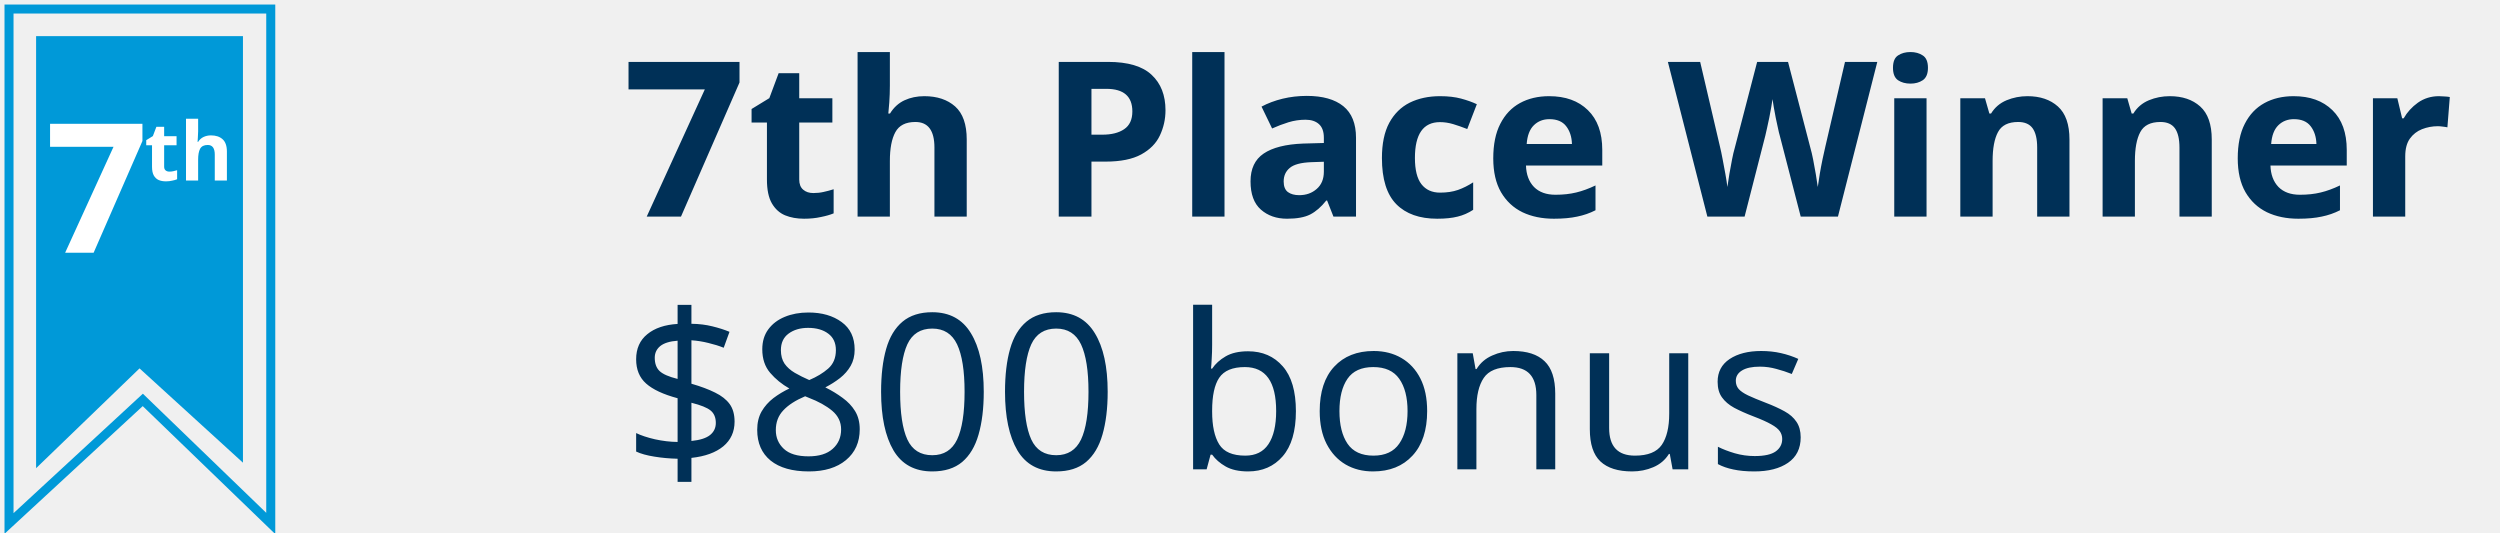
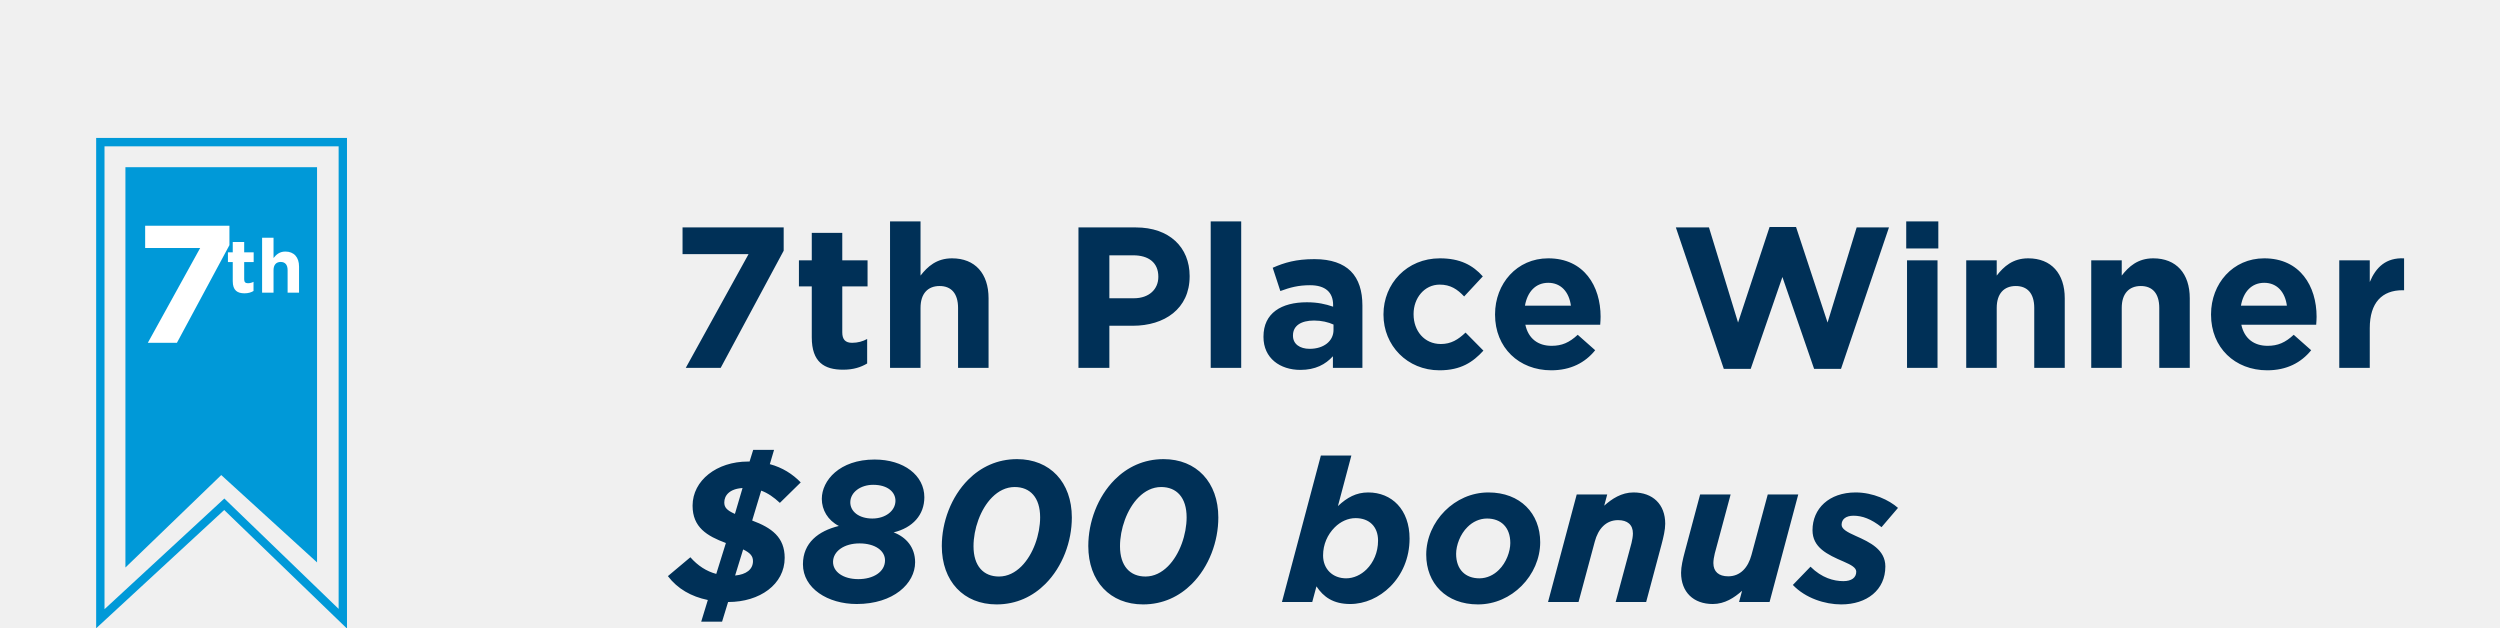
- <svg xmlns="http://www.w3.org/2000/svg" width="277px" height="59px" viewBox="0 0 277 59" version="1.1">
+ <svg xmlns="http://www.w3.org/2000/svg" width="299px" height="75px" viewBox="0 0 299 75" version="1.1">
  <defs />
-   <g id="MockUp" stroke="none" stroke-width="1" fill="none" fill-rule="evenodd">
-     <g id="Desktop-HD-Revised1116" transform="translate(-801, -4127)">
-       <g id="7th" transform="translate(790, 4111)">
-         <g id="Group" stroke-width="1" fill-rule="evenodd" transform="translate(12, 17)">
-           <polygon id="Path-4" fill="#0099D8" points="25.919 3 25.919 50.265 14.46 39.817 3 50.875 3 3" />
-           <polygon id="Path-3" stroke="#0099D8" points="0 0 0 57 14.822 43.31 29 57 29 0" />
-           <text id="th" font-family="Gotham-Bold, Gotham" font-size="9" font-weight="bold" fill="#FFFFFF">
-             <tspan x="15" y="19">th</tspan>
-           </text>
-           <text id="7" font-family="Gotham-Bold, Gotham" font-size="20" font-weight="bold" fill="#FFFFFF">
-             <tspan x="4" y="27">7</tspan>
-           </text>
-         </g>
-         <text id="7th-Place-Winner-$80" font-family="Gotham-Bold, Gotham" font-size="24" font-weight="bold" line-spacing="28" fill="#003057">
-           <tspan x="80" y="40">7th Place Winner</tspan>
-           <tspan x="80" y="68" font-family="Gotham-Book, Gotham" font-weight="300">$800 bonus</tspan>
-         </text>
+   <g id="Symbols" stroke="none" stroke-width="1" fill="none" fill-rule="evenodd">
+     <g id="7th">
+       <g id="Group" transform="translate(12, 17)">
+         <polygon id="Path-4" fill="#0099D8" points="25.919 3 25.919 50.265 14.46 39.817 3 50.875 3 3" />
+         <polygon id="Path-3" stroke="#0099D8" points="0 0 0 57 14.822 43.31 29 57 29 0" />
+         <path d="M17.241,18.081 C17.7,18.081 18.033,17.973 18.321,17.802 L18.321,16.704 C18.123,16.812 17.898,16.875 17.646,16.875 C17.34,16.875 17.205,16.722 17.205,16.407 L17.205,14.346 L18.339,14.346 L18.339,13.176 L17.205,13.176 L17.205,11.943 L15.837,11.943 L15.837,13.176 L15.261,13.176 L15.261,14.346 L15.837,14.346 L15.837,16.632 C15.837,17.748 16.404,18.081 17.241,18.081 Z M19.347,18 L20.715,18 L20.715,15.309 C20.715,14.661 21.048,14.328 21.57,14.328 C22.092,14.328 22.398,14.661 22.398,15.309 L22.398,18 L23.766,18 L23.766,14.877 C23.766,13.77 23.163,13.086 22.128,13.086 C21.435,13.086 21.03,13.455 20.715,13.86 L20.715,11.43 L19.347,11.43 L19.347,18 Z" id="th" fill="#FFFFFF" />
+         <polygon id="7" fill="#FFFFFF" points="5.68 24 9.16 24 15.44 12.32 15.44 10 5.36 10 5.36 12.66 11.94 12.66" />
      </g>
+       <path d="M82.016,44 L86.192,44 L93.728,29.984 L93.728,27.2 L81.632,27.2 L81.632,30.392 L89.528,30.392 L82.016,44 Z M100.832,44.216 C102.056,44.216 102.944,43.928 103.712,43.472 L103.712,40.544 C103.184,40.832 102.584,41 101.912,41 C101.096,41 100.736,40.592 100.736,39.752 L100.736,34.256 L103.76,34.256 L103.76,31.136 L100.736,31.136 L100.736,27.848 L97.088,27.848 L97.088,31.136 L95.552,31.136 L95.552,34.256 L97.088,34.256 L97.088,40.352 C97.088,43.328 98.6,44.216 100.832,44.216 Z M106.448,44 L110.096,44 L110.096,36.824 C110.096,35.096 110.984,34.208 112.376,34.208 C113.768,34.208 114.584,35.096 114.584,36.824 L114.584,44 L118.232,44 L118.232,35.672 C118.232,32.72 116.624,30.896 113.864,30.896 C112.016,30.896 110.936,31.88 110.096,32.96 L110.096,26.48 L106.448,26.48 L106.448,44 Z M128.984,44 L128.984,27.2 L135.848,27.2 C139.856,27.2 142.28,29.576 142.28,33.008 L142.28,33.056 C142.28,36.944 139.256,38.96 135.488,38.96 L132.68,38.96 L132.68,44 L128.984,44 Z M132.68,35.672 L135.608,35.672 C137.456,35.672 138.536,34.568 138.536,33.128 L138.536,33.08 C138.536,31.424 137.384,30.536 135.536,30.536 L132.68,30.536 L132.68,35.672 Z M144.8,44 L148.448,44 L148.448,26.48 L144.8,26.48 L144.8,44 Z M155.528,44.24 C153.104,44.24 151.112,42.848 151.112,40.304 L151.112,40.256 C151.112,37.448 153.248,36.152 156.296,36.152 C157.592,36.152 158.528,36.368 159.44,36.68 L159.44,36.464 C159.44,34.952 158.504,34.112 156.68,34.112 C155.288,34.112 154.304,34.376 153.128,34.808 L152.216,32.024 C153.632,31.4 155.024,30.992 157.208,30.992 C159.2,30.992 160.64,31.52 161.552,32.432 C162.512,33.392 162.944,34.808 162.944,36.536 L162.944,44 L159.416,44 L159.416,42.608 C158.528,43.592 157.304,44.24 155.528,44.24 Z M156.632,41.72 C158.336,41.72 159.488,40.784 159.488,39.464 L159.488,38.816 C158.864,38.528 158.048,38.336 157.16,38.336 C155.6,38.336 154.64,38.96 154.64,40.112 L154.64,40.16 C154.64,41.144 155.456,41.72 156.632,41.72 Z M172.16,44.288 C174.728,44.288 176.168,43.304 177.416,41.936 L175.28,39.776 C174.392,40.616 173.552,41.144 172.328,41.144 C170.336,41.144 169.064,39.56 169.064,37.592 L169.064,37.544 C169.064,35.648 170.36,34.04 172.184,34.04 C173.48,34.04 174.296,34.592 175.112,35.456 L177.344,33.056 C176.144,31.712 174.632,30.896 172.208,30.896 C168.272,30.896 165.464,33.92 165.464,37.592 L165.464,37.64 C165.464,41.312 168.296,44.288 172.16,44.288 Z M185.528,44.288 C181.664,44.288 178.808,41.576 178.808,37.64 L178.808,37.592 C178.808,33.92 181.424,30.896 185.168,30.896 C189.464,30.896 191.432,34.232 191.432,37.88 C191.432,38.168 191.408,38.504 191.384,38.84 L182.432,38.84 C182.792,40.496 183.944,41.36 185.576,41.36 C186.8,41.36 187.688,40.976 188.696,40.04 L190.784,41.888 C189.584,43.376 187.856,44.288 185.528,44.288 Z M182.384,36.56 L187.88,36.56 C187.664,34.928 186.704,33.824 185.168,33.824 C183.656,33.824 182.672,34.904 182.384,36.56 Z M206.168,44.12 L209.384,44.12 L213.176,33.128 L216.968,44.12 L220.184,44.12 L225.92,27.2 L222.056,27.2 L218.576,38.576 L214.808,27.152 L211.64,27.152 L207.872,38.576 L204.392,27.2 L200.432,27.2 L206.168,44.12 Z M227.984,29.72 L231.824,29.72 L231.824,26.48 L227.984,26.48 L227.984,29.72 Z M228.08,44 L231.728,44 L231.728,31.136 L228.08,31.136 L228.08,44 Z M235.16,44 L238.808,44 L238.808,36.824 C238.808,35.096 239.696,34.208 241.088,34.208 C242.48,34.208 243.296,35.096 243.296,36.824 L243.296,44 L246.944,44 L246.944,35.672 C246.944,32.72 245.336,30.896 242.576,30.896 C240.728,30.896 239.648,31.88 238.808,32.96 L238.808,31.136 L235.16,31.136 L235.16,44 Z M250.112,44 L253.76,44 L253.76,36.824 C253.76,35.096 254.648,34.208 256.04,34.208 C257.432,34.208 258.248,35.096 258.248,36.824 L258.248,44 L261.896,44 L261.896,35.672 C261.896,32.72 260.288,30.896 257.528,30.896 C255.68,30.896 254.6,31.88 253.76,32.96 L253.76,31.136 L250.112,31.136 L250.112,44 Z M271.16,44.288 C267.296,44.288 264.44,41.576 264.44,37.64 L264.44,37.592 C264.44,33.92 267.056,30.896 270.8,30.896 C275.096,30.896 277.064,34.232 277.064,37.88 C277.064,38.168 277.04,38.504 277.016,38.84 L268.064,38.84 C268.424,40.496 269.576,41.36 271.208,41.36 C272.432,41.36 273.32,40.976 274.328,40.04 L276.416,41.888 C275.216,43.376 273.488,44.288 271.16,44.288 Z M268.016,36.56 L273.512,36.56 C273.296,34.928 272.336,33.824 270.8,33.824 C269.288,33.824 268.304,34.904 268.016,36.56 Z M279.776,44 L283.424,44 L283.424,39.248 C283.424,36.176 284.912,34.712 287.336,34.712 L287.528,34.712 L287.528,30.896 C285.368,30.8 284.168,31.952 283.424,33.728 L283.424,31.136 L279.776,31.136 L279.776,44 Z M90.08,53.808 L92.576,53.808 L92.072,55.512 C93.584,55.92 94.784,56.688 95.768,57.696 L93.272,60.144 C92.552,59.472 91.832,58.968 91.04,58.68 L89.96,62.256 C92.288,63.12 93.848,64.248 93.848,66.72 C93.848,69.888 90.872,72 87.104,72 L87.08,72 L86.36,74.352 L83.864,74.352 L84.656,71.76 C82.664,71.352 81.032,70.416 79.88,68.904 L82.568,66.648 C83.456,67.656 84.488,68.328 85.664,68.64 L86.816,64.944 C84.56,64.104 82.832,63.072 82.832,60.48 C82.832,57.456 85.736,55.2 89.456,55.2 L89.648,55.2 L90.08,53.808 Z M86.624,60.096 C86.624,60.672 86.912,61.032 87.896,61.464 L88.808,58.368 C87.248,58.464 86.624,59.256 86.624,60.096 Z M90.056,67.104 C90.056,66.504 89.72,66.12 88.88,65.712 L87.92,68.832 C89.24,68.712 90.056,68.112 90.056,67.104 Z M102.464,72.24 C99.008,72.24 96.032,70.368 96.032,67.488 C96.032,64.92 97.88,63.504 100.328,62.904 C99.008,62.232 98.288,60.984 98.288,59.664 C98.288,57.48 100.4,54.96 104.6,54.96 C108.104,54.96 110.552,56.856 110.552,59.472 C110.552,61.584 109.16,63.12 106.88,63.672 C108.392,64.248 109.448,65.472 109.448,67.248 C109.448,69.792 106.856,72.24 102.464,72.24 Z M102.656,69.264 C104.456,69.264 105.824,68.4 105.848,67.056 C105.872,65.856 104.648,64.992 102.8,64.992 C100.952,64.992 99.656,65.928 99.632,67.176 C99.608,68.376 100.832,69.264 102.656,69.264 Z M104.336,62.016 C105.896,62.016 107.072,61.104 107.096,59.928 C107.12,58.872 106.184,57.984 104.432,57.984 C102.92,57.984 101.72,58.872 101.696,60.048 C101.672,61.152 102.704,62.016 104.336,62.016 Z M121.64,54.912 C125.576,54.912 128.192,57.672 128.192,61.896 C128.192,64.752 127.088,67.776 125.024,69.84 C123.536,71.328 121.568,72.288 119.192,72.288 C115.256,72.288 112.64,69.528 112.64,65.304 C112.64,62.448 113.744,59.424 115.808,57.36 C117.296,55.872 119.264,54.912 121.64,54.912 Z M119.48,68.952 C120.512,68.952 121.424,68.472 122.168,67.728 C123.584,66.312 124.4,63.912 124.4,61.872 C124.4,59.496 123.2,58.248 121.352,58.248 C120.32,58.248 119.408,58.728 118.664,59.472 C117.248,60.888 116.432,63.288 116.432,65.328 C116.432,67.704 117.632,68.952 119.48,68.952 Z M139.16,54.912 C143.096,54.912 145.712,57.672 145.712,61.896 C145.712,64.752 144.608,67.776 142.544,69.84 C141.056,71.328 139.088,72.288 136.712,72.288 C132.776,72.288 130.16,69.528 130.16,65.304 C130.16,62.448 131.264,59.424 133.328,57.36 C134.816,55.872 136.784,54.912 139.16,54.912 Z M137,68.952 C138.032,68.952 138.944,68.472 139.688,67.728 C141.104,66.312 141.92,63.912 141.92,61.872 C141.92,59.496 140.72,58.248 138.872,58.248 C137.84,58.248 136.928,58.728 136.184,59.472 C134.768,60.888 133.952,63.288 133.952,65.328 C133.952,67.704 135.152,68.952 137,68.952 Z M161.48,72.24 C159.464,72.24 158.288,71.4 157.448,70.128 L156.944,72 L153.32,72 L157.976,54.48 L161.624,54.48 L160.016,60.528 C161.12,59.496 162.2,58.896 163.64,58.896 C166.448,58.896 168.584,60.936 168.584,64.416 C168.584,66.768 167.672,68.76 166.28,70.152 C164.96,71.472 163.232,72.24 161.48,72.24 Z M161,69.168 C161.888,69.168 162.776,68.76 163.448,68.088 C164.264,67.272 164.816,66.072 164.816,64.656 C164.816,62.976 163.76,61.968 162.128,61.968 C161.216,61.968 160.328,62.376 159.632,63.072 C158.768,63.936 158.24,65.112 158.24,66.432 C158.24,68.064 159.392,69.168 161,69.168 Z M178.016,58.896 C181.832,58.896 184.208,61.416 184.208,64.848 C184.208,66.792 183.368,68.688 181.976,70.08 C180.632,71.424 178.808,72.288 176.768,72.288 C172.952,72.288 170.576,69.768 170.576,66.336 C170.576,64.392 171.416,62.496 172.808,61.104 C174.152,59.76 175.976,58.896 178.016,58.896 Z M176.936,69.168 C177.848,69.168 178.664,68.76 179.264,68.16 C180.152,67.296 180.632,65.952 180.632,64.944 C180.632,63.048 179.504,62.016 177.848,62.016 C176.936,62.016 176.12,62.424 175.52,63.024 C174.632,63.888 174.152,65.232 174.152,66.24 C174.152,68.136 175.28,69.168 176.936,69.168 Z M185.144,72 L188.792,72 L190.736,64.776 C191.144,63.24 192.08,62.208 193.52,62.208 C194.648,62.208 195.296,62.76 195.296,63.792 C195.296,64.104 195.224,64.584 195.128,64.944 L193.232,72 L196.88,72 L198.728,65.088 C198.944,64.272 199.16,63.36 199.16,62.64 C199.16,60.312 197.672,58.896 195.368,58.896 C193.928,58.896 192.776,59.664 191.864,60.48 L192.224,59.136 L188.576,59.136 L185.144,72 Z M204.848,72.24 C202.544,72.24 201.056,70.824 201.056,68.496 C201.056,67.776 201.272,66.864 201.488,66.048 L203.336,59.136 L206.984,59.136 L205.088,66.192 C204.992,66.552 204.92,67.032 204.92,67.344 C204.92,68.376 205.568,68.928 206.696,68.928 C208.136,68.928 209.072,67.896 209.48,66.36 L211.424,59.136 L215.072,59.136 L211.64,72 L207.992,72 L208.352,70.656 C207.44,71.472 206.288,72.24 204.848,72.24 Z M220.208,72.288 C218.264,72.288 215.936,71.544 214.424,69.96 L216.536,67.776 C217.88,69.12 219.32,69.504 220.472,69.504 C221.432,69.504 222.008,69.096 222.008,68.376 C222.008,67.896 221.408,67.56 220.52,67.176 C218.504,66.312 216.776,65.472 216.776,63.408 C216.776,60.84 218.744,58.896 221.936,58.896 C224.024,58.896 225.944,59.808 227,60.744 L225.032,63.048 C223.784,62.064 222.728,61.68 221.672,61.68 C220.784,61.68 220.256,62.088 220.256,62.76 C220.256,63.264 220.88,63.624 221.96,64.104 C223.64,64.848 225.488,65.736 225.488,67.752 C225.488,70.56 223.28,72.288 220.208,72.288 Z" id="7th-Place-Winner-$80" fill="#003057" />
    </g>
  </g>
</svg>
